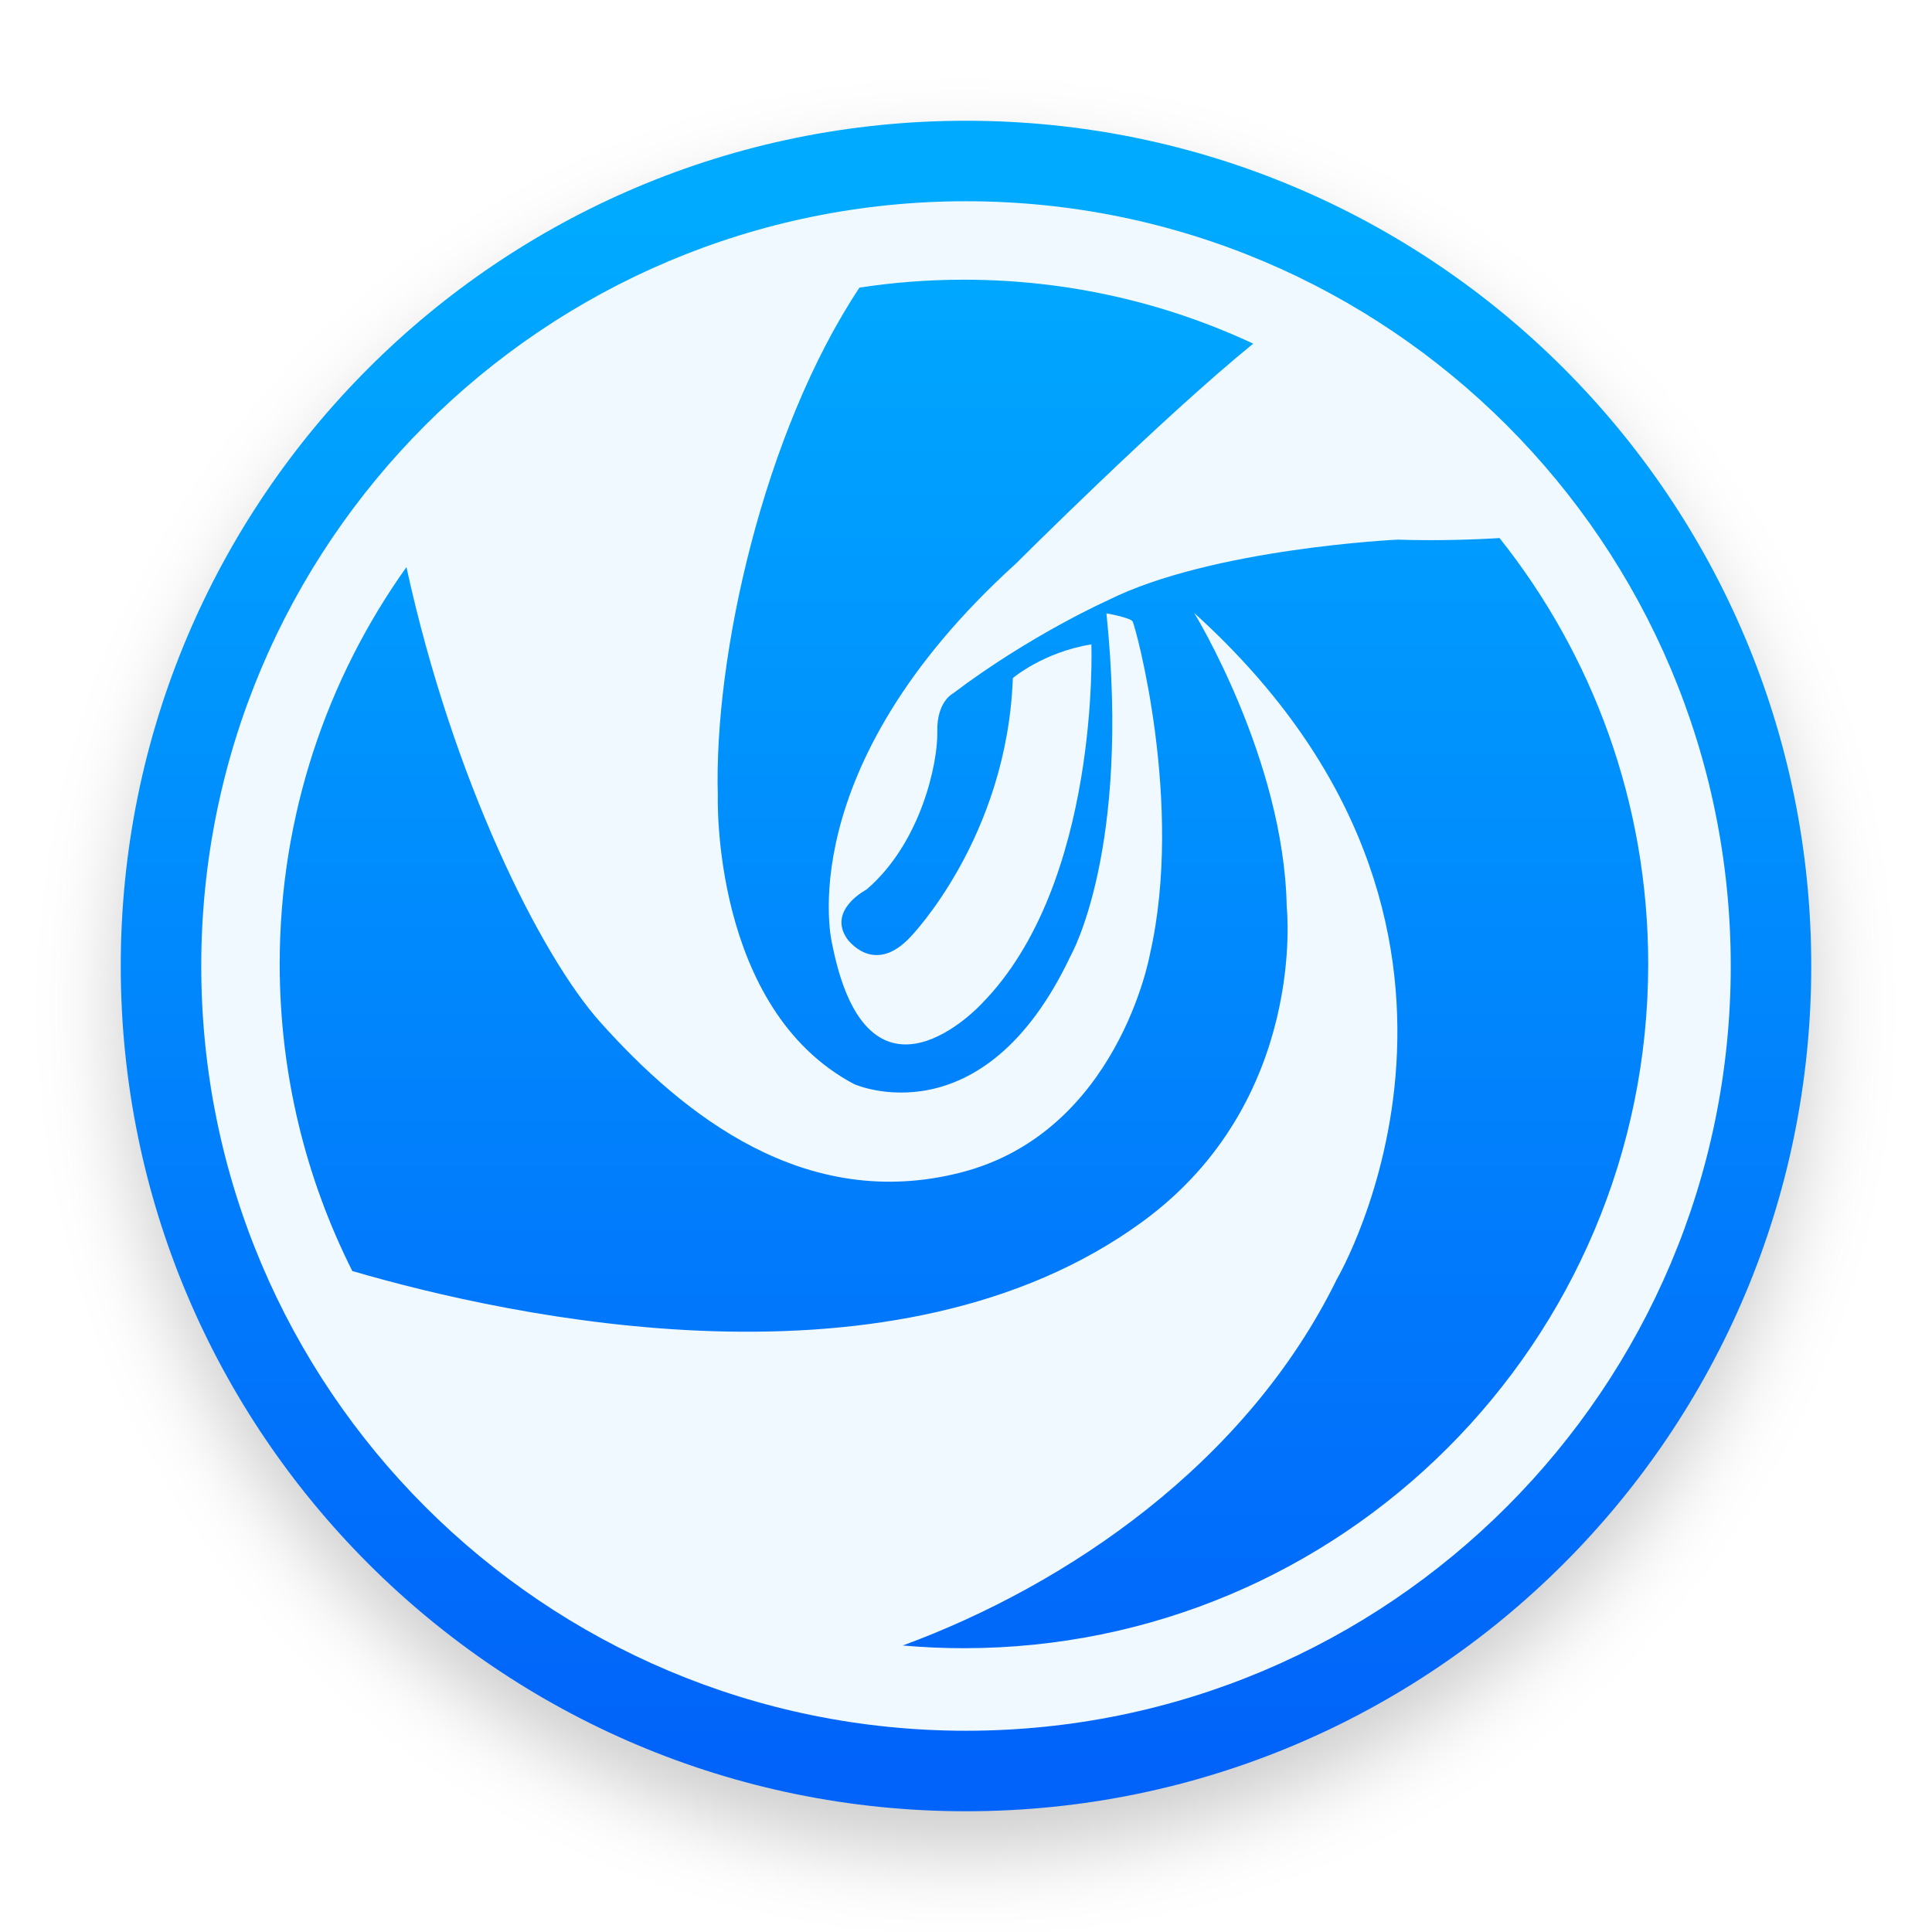
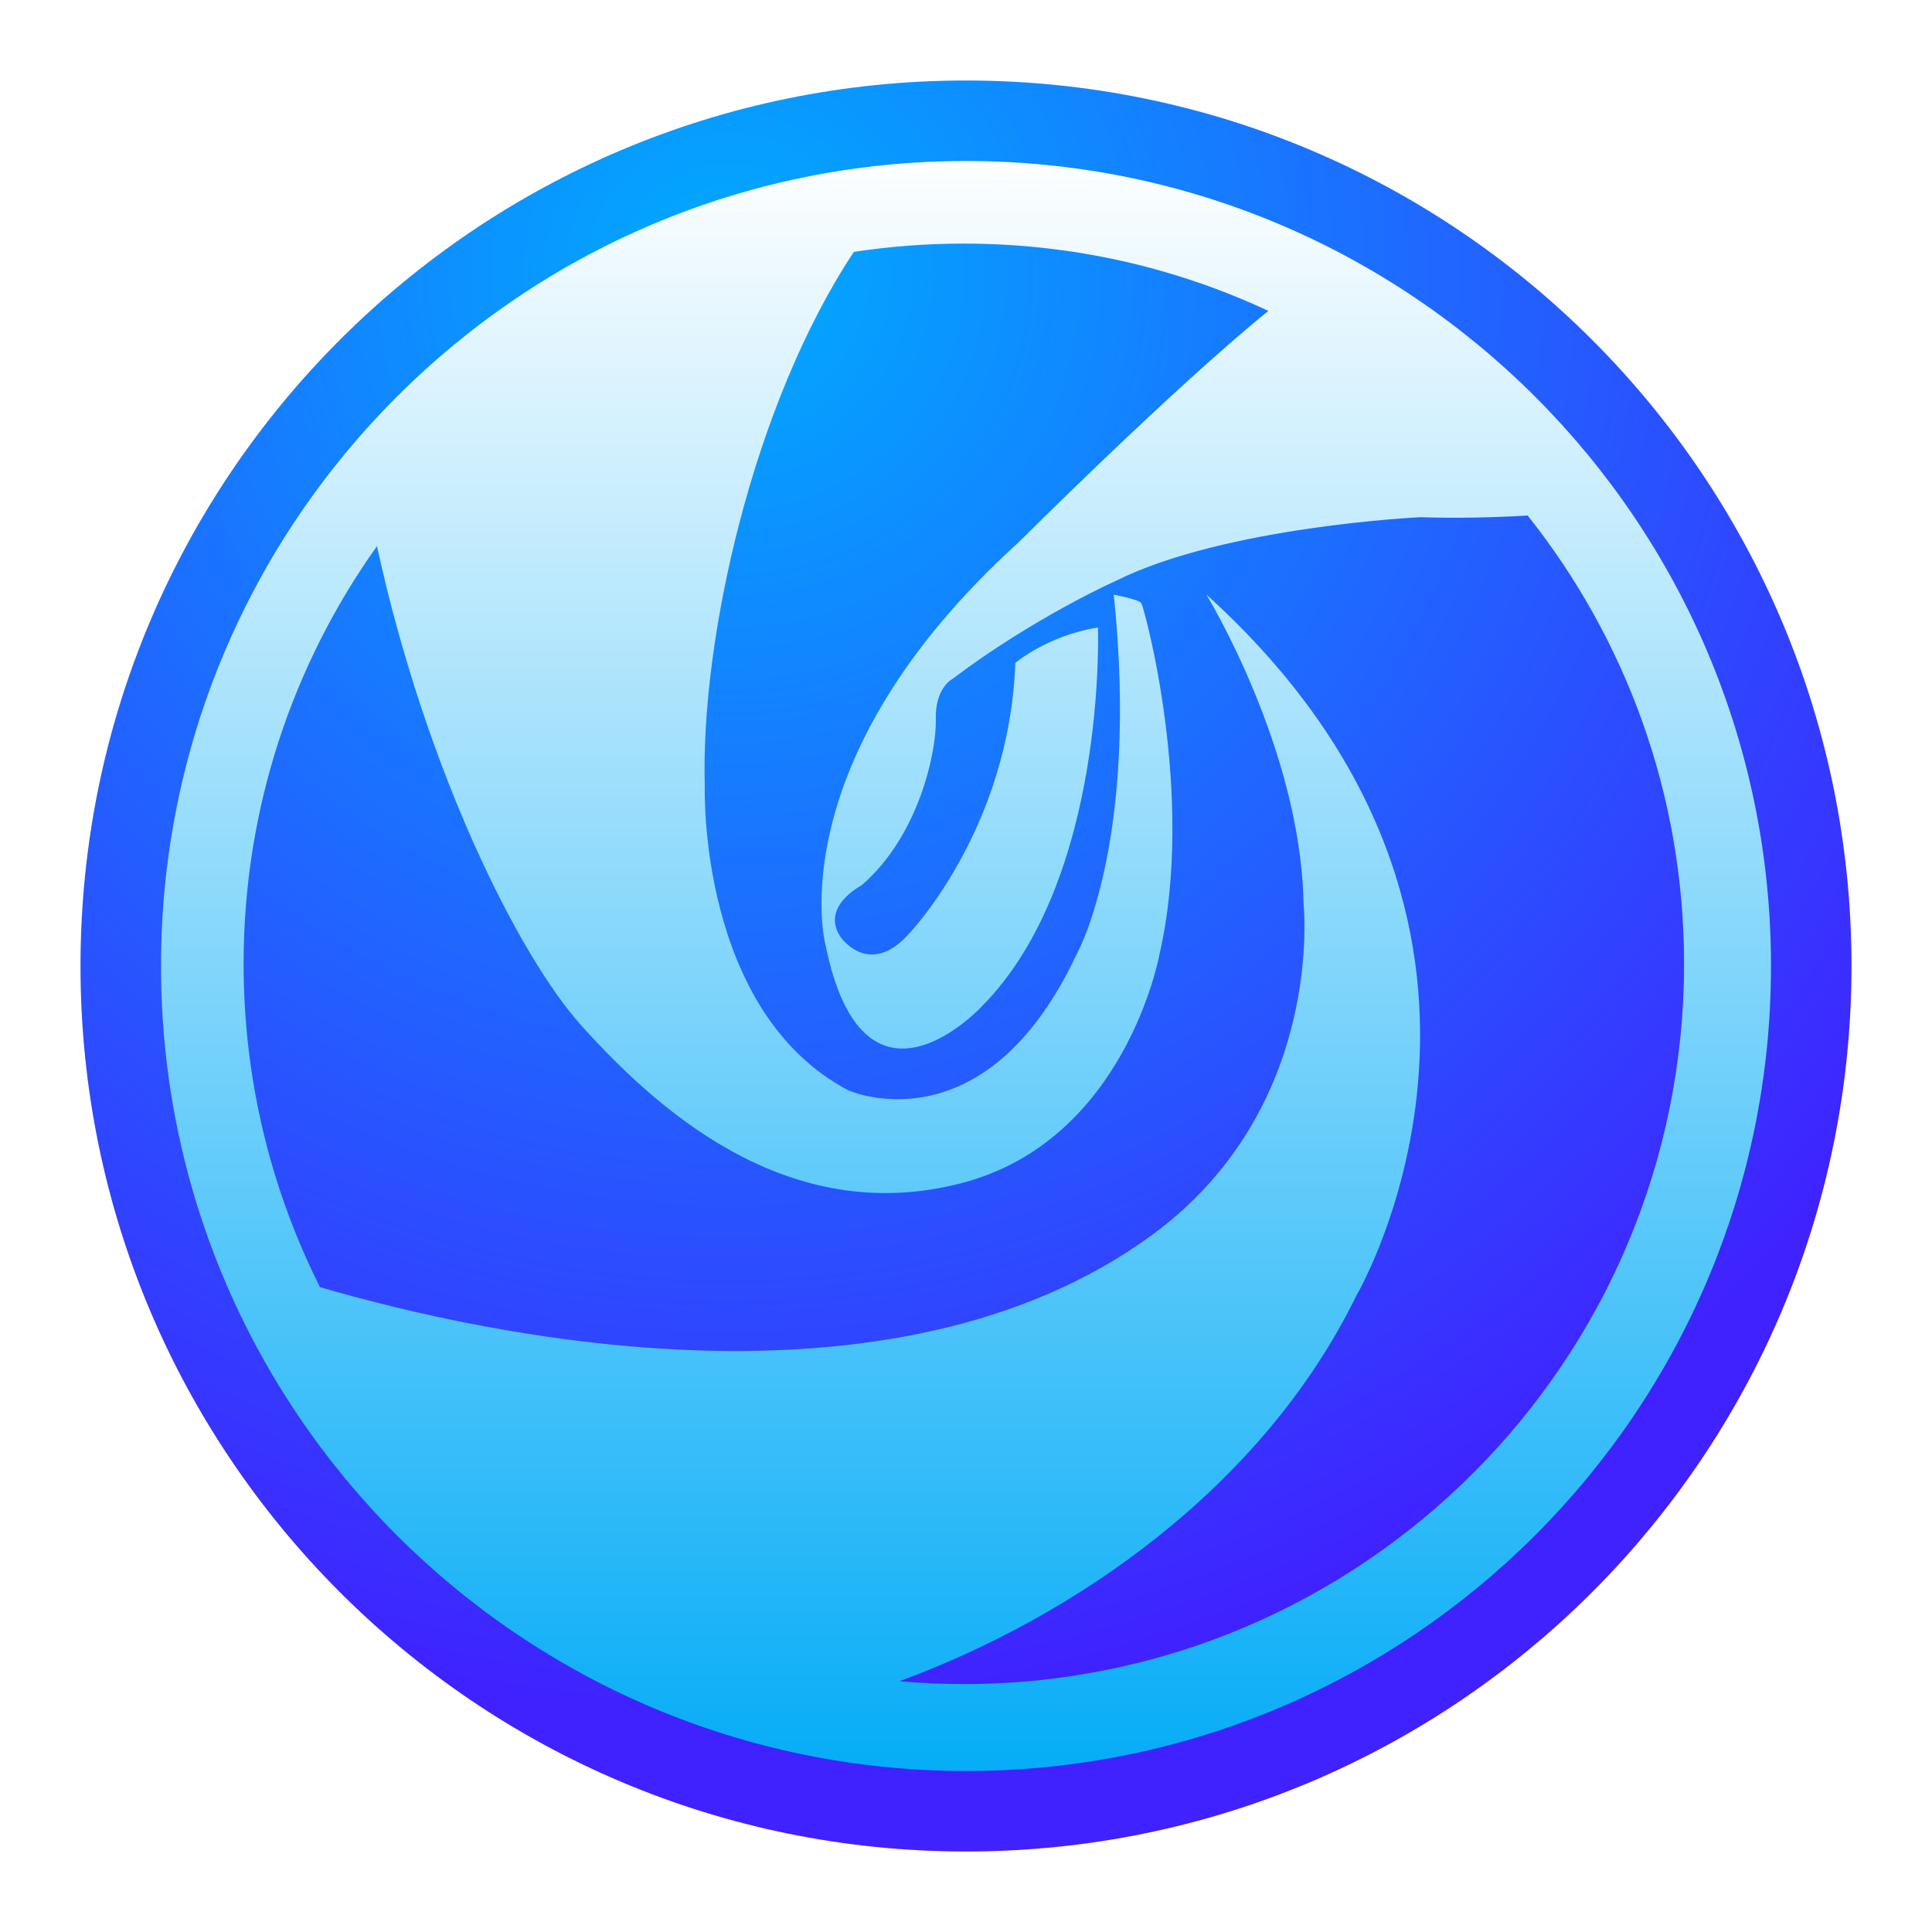
- <svg xmlns="http://www.w3.org/2000/svg" xmlns:xlink="http://www.w3.org/1999/xlink" width="48" height="48" viewBox="0 0 48 48">
+ <svg xmlns="http://www.w3.org/2000/svg" width="24" height="24" viewBox="0 0 24 24">
  <defs>
-     <linearGradient id="deepin-launcher-c" x1="50%" x2="50%" y1="4.64%" y2="97.178%">
+     <radialGradient id="dde-launcher-a" cx="36.374%" cy="10.403%" r="83.143%" fx="36.374%" fy="10.403%">
      <stop offset="0%" stop-color="#00ABFF" />
-       <stop offset="100%" stop-color="#0163FA" />
+       <stop offset="100%" stop-color="#4021FF" />
+     </radialGradient>
+     <linearGradient id="dde-launcher-b" x1="49.999%" x2="49.999%" y1="0%" y2="100%">
+       <stop offset="0%" stop-color="#FFF" />
+       <stop offset="100%" stop-color="#04ACF7" />
    </linearGradient>
-     <circle id="deepin-launcher-b" cx="24" cy="24" r="21" />
-     <filter id="deepin-launcher-a" width="116.7%" height="116.7%" x="-8.3%" y="-6%" filterUnits="objectBoundingBox">
-       <feOffset dy="1" in="SourceAlpha" result="shadowOffsetOuter1" />
-       <feGaussianBlur in="shadowOffsetOuter1" result="shadowBlurOuter1" stdDeviation="1" />
-       <feColorMatrix in="shadowBlurOuter1" values="0 0 0 0 0   0 0 0 0 0   0 0 0 0 0  0 0 0 0.2 0" />
-     </filter>
  </defs>
  <g fill="none" fill-rule="evenodd">
-     <use fill="#000" filter="url(#deepin-launcher-a)" xlink:href="#deepin-launcher-b" />
-     <use fill="url(#deepin-launcher-c)" xlink:href="#deepin-launcher-b" />
-     <path fill="#F0F9FF" fill-rule="nonzero" d="M31.136,8.538 C28.953,7.518 26.517,6.949 23.949,6.949 C23.066,6.949 22.199,7.016 21.353,7.146 C18.965,10.745 17.733,16.314 17.834,19.766 C17.834,19.766 17.667,25.058 21.224,26.936 C21.224,26.936 24.422,28.365 26.601,23.743 C26.601,23.743 28.098,21.134 27.489,15.238 C27.489,15.238 28.072,15.343 28.138,15.437 C28.204,15.53 29.426,19.976 28.567,23.72 C28.567,23.72 27.777,28.119 23.89,29.126 C20.004,30.132 16.976,27.697 14.921,25.404 C13.434,23.747 11.249,19.376 10.098,14.09 C8.115,16.87 6.949,20.274 6.949,23.949 C6.949,26.693 7.599,29.284 8.753,31.578 C12.659,32.719 22.264,34.838 28.397,30.343 C32.496,27.339 31.968,22.527 31.968,22.527 C31.9,18.866 29.671,15.231 29.671,15.231 C38.336,23.07 33.215,31.778 33.215,31.778 C30.975,36.353 26.515,39.378 22.429,40.882 C22.929,40.926 23.436,40.949 23.949,40.949 C33.338,40.949 40.949,33.338 40.949,23.949 C40.949,19.949 39.567,16.272 37.256,13.368 C36.485,13.414 35.62,13.436 34.726,13.407 C34.726,13.407 30.116,13.622 27.531,14.911 C27.531,14.911 25.603,15.771 23.676,17.229 C23.676,17.229 23.267,17.433 23.287,18.184 C23.304,18.933 22.894,20.929 21.529,22.1 C21.529,22.1 20.555,22.601 21.042,23.318 C21.042,23.318 21.7,24.273 22.627,23.27 C22.627,23.27 25.018,20.81 25.164,16.847 C25.164,16.847 25.92,16.201 27.115,16.01 C27.115,16.01 27.334,21.956 24.384,24.942 C24.384,24.942 21.577,27.998 20.676,23.461 C20.676,23.461 19.578,19.138 25.237,14.005 C25.237,14.005 28.877,10.37 31.136,8.538 Z M24,43 C13.507,43 5,34.494 5,24 C5,13.507 13.507,5 24,5 C34.493,5 43,13.507 43,24 C43,34.494 34.493,43 24,43 Z" />
+     <path fill="url(#dde-launcher-a)" d="M1,12 C1,5.925 5.925,1 12,1 C18.075,1 23,5.925 23,12 C23,18.075 18.075,23 12,23 C5.925,23 1,18.075 1,12 Z" />
+     <path fill="url(#dde-launcher-b)" fill-rule="nonzero" d="M15.756,3.862 C14.607,3.325 13.325,3.026 11.973,3.026 C11.508,3.026 11.052,3.061 10.607,3.129 C9.35,5.024 8.701,7.954 8.755,9.771 C8.755,9.771 8.667,12.557 10.539,13.545 C10.539,13.545 12.222,14.297 13.369,11.865 C13.369,11.865 14.157,10.491 13.836,7.388 C13.836,7.388 14.143,7.443 14.178,7.493 C14.212,7.542 14.856,9.882 14.404,11.853 C14.404,11.853 13.988,14.168 11.942,14.698 C9.897,15.227 8.303,13.946 7.221,12.739 C6.439,11.867 5.289,9.567 4.683,6.784 C3.64,8.248 3.026,10.039 3.026,11.973 C3.026,13.417 3.368,14.781 3.975,15.989 C6.031,16.589 11.086,17.704 14.314,15.339 C16.471,13.757 16.193,11.225 16.193,11.225 C16.158,9.298 14.985,7.385 14.985,7.385 C19.545,11.51 16.85,16.094 16.85,16.094 C15.671,18.501 13.324,20.094 11.173,20.885 C11.437,20.908 11.703,20.92 11.973,20.92 C16.915,20.92 20.92,16.915 20.92,11.973 C20.92,9.868 20.193,7.933 18.977,6.404 C18.571,6.428 18.116,6.44 17.645,6.425 C17.645,6.425 15.219,6.538 13.858,7.217 C13.858,7.217 12.844,7.669 11.829,8.436 C11.829,8.436 11.614,8.544 11.625,8.939 C11.634,9.333 11.418,10.384 10.7,11 C10.7,11 10.187,11.263 10.443,11.641 C10.443,11.641 10.789,12.144 11.277,11.616 C11.277,11.616 12.536,10.321 12.613,8.235 C12.613,8.235 13.011,7.895 13.639,7.795 C13.639,7.795 13.755,10.924 12.202,12.496 C12.202,12.496 10.725,14.104 10.25,11.716 C10.25,11.716 9.672,9.441 12.651,6.739 C12.651,6.739 14.567,4.826 15.756,3.862 Z M12,22 C6.477,22 2,17.523 2,12 C2,6.477 6.477,2 12,2 C17.523,2 22,6.477 22,12 C22,17.523 17.523,22 12,22 Z" />
  </g>
</svg>
